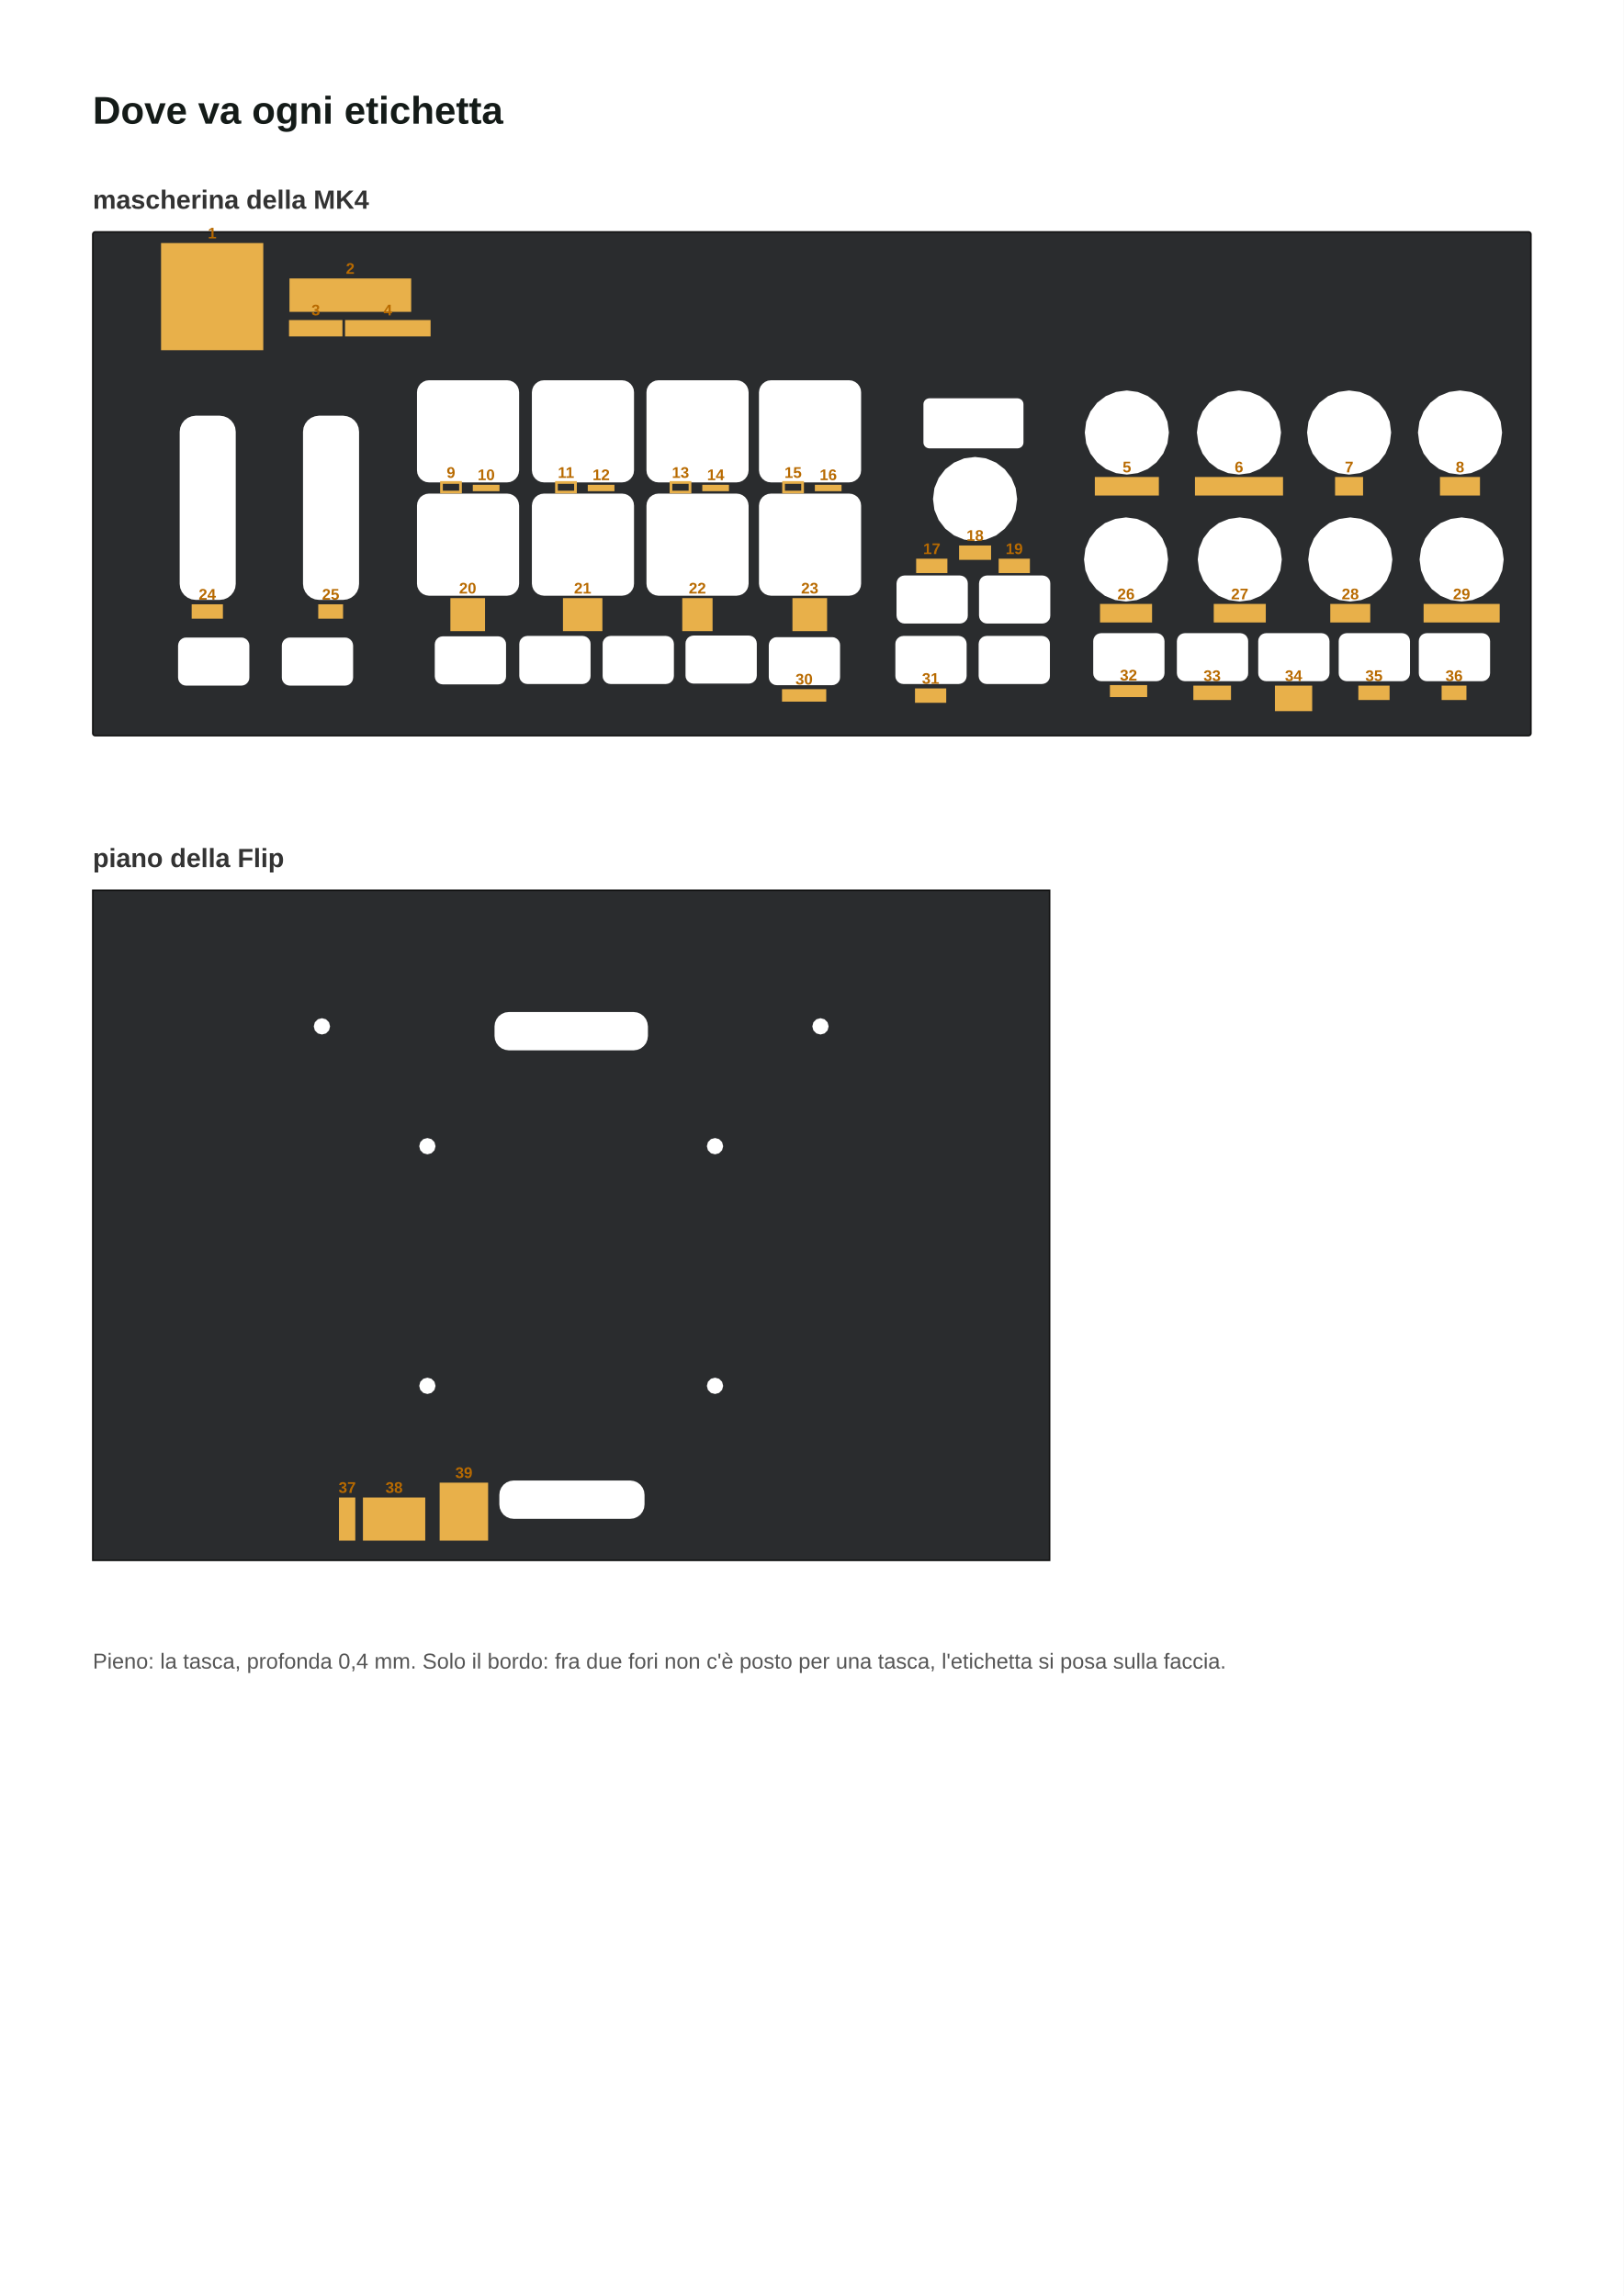
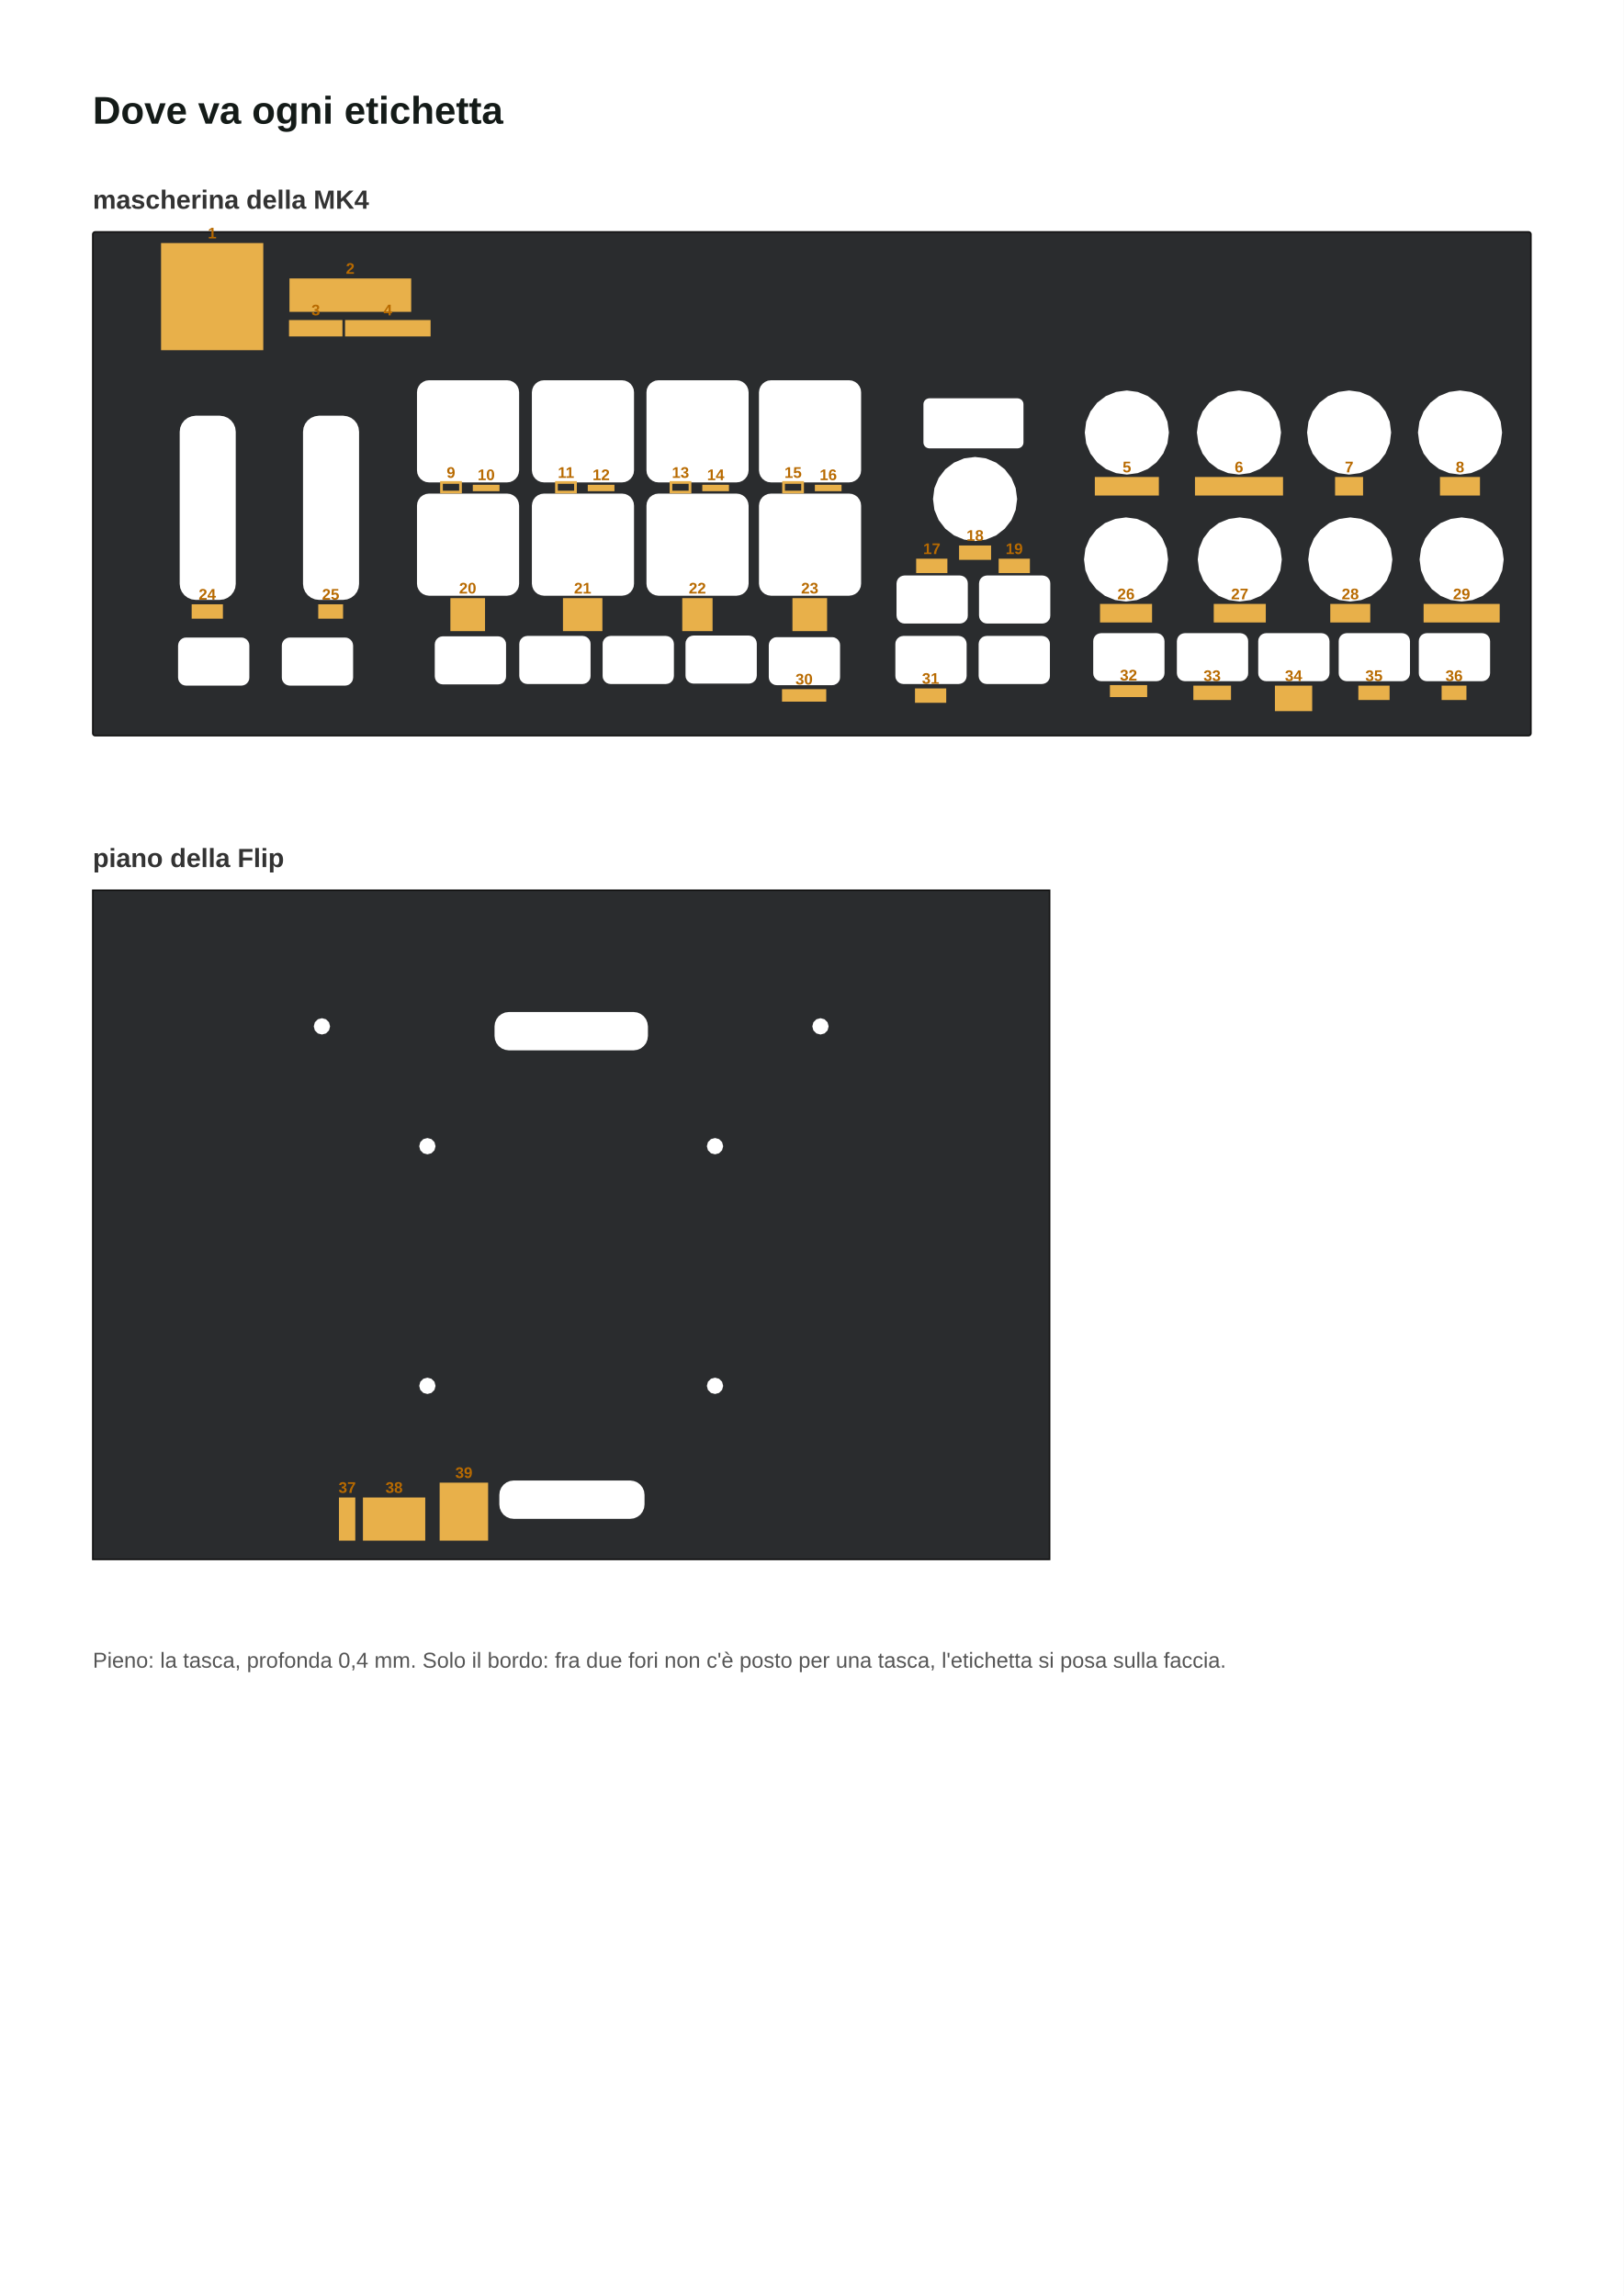
<svg xmlns="http://www.w3.org/2000/svg" width="210.0mm" height="297.0mm" viewBox="0 0 210.0 297.0">
  <rect width="210.0" height="297.0" fill="#FFFFFF" />
  <text x="12.00" y="16.00" font-family="Bahnschrift, 'Segoe UI', Arial, sans-serif" font-size="5.0" font-weight="700" fill="#141B18" text-anchor="start">Dove va ogni etichetta</text>
  <text x="12.00" y="27.00" font-family="Bahnschrift, 'Segoe UI', Arial, sans-serif" font-size="3.4" font-weight="700" fill="#333" text-anchor="start">mascherina della MK4</text>
  <path d="M197.69,30.00 L197.77,30.01 L197.84,30.04 L197.91,30.09 L197.96,30.16 L197.99,30.23 L198.00,30.31 L198.00,94.85 L197.99,94.93 L197.96,95.00 L197.91,95.07 L197.84,95.12 L197.77,95.15 L197.69,95.16 L12.31,95.16 L12.23,95.15 L12.16,95.12 L12.09,95.07 L12.04,95.00 L12.01,94.93 L12.00,94.85 L12.00,30.31 L12.01,30.23 L12.04,30.16 L12.09,30.09 L12.16,30.04 L12.23,30.01 L12.31,30.00 Z" fill="#2A2C2E" stroke="#111" stroke-width="0.2" />
  <path d="M95.26,63.85 L95.66,63.90 L96.04,64.06 L96.36,64.30 L96.61,64.63 L96.76,65.00 L96.82,65.40 L96.82,75.50 L96.76,75.91 L96.61,76.28 L96.36,76.60 L96.04,76.85 L95.66,77.00 L95.26,77.06 L85.16,77.06 L84.76,77.00 L84.39,76.85 L84.06,76.60 L83.82,76.28 L83.66,75.91 L83.61,75.50 L83.61,65.40 L83.66,65.00 L83.82,64.63 L84.06,64.30 L84.39,64.06 L84.76,63.90 L85.16,63.85 Z" fill="#FFFFFF" />
  <path d="M65.58,63.85 L65.99,63.90 L66.36,64.06 L66.68,64.30 L66.93,64.63 L67.08,65.00 L67.14,65.40 L67.14,75.50 L67.08,75.91 L66.93,76.28 L66.68,76.60 L66.36,76.85 L65.99,77.00 L65.58,77.06 L55.48,77.06 L55.08,77.00 L54.71,76.85 L54.38,76.60 L54.14,76.28 L53.98,75.91 L53.93,75.50 L53.93,65.40 L53.98,65.00 L54.14,64.63 L54.38,64.30 L54.71,64.06 L55.08,63.90 L55.48,63.85 Z" fill="#FFFFFF" />
  <path d="M80.45,63.85 L80.85,63.90 L81.23,64.06 L81.55,64.30 L81.79,64.63 L81.95,65.00 L82.00,65.40 L82.00,75.50 L81.95,75.91 L81.79,76.28 L81.55,76.60 L81.23,76.85 L80.85,77.00 L80.45,77.06 L70.35,77.06 L69.95,77.00 L69.57,76.85 L69.25,76.60 L69.00,76.28 L68.85,75.91 L68.79,75.50 L68.79,65.40 L68.85,65.00 L69.00,64.63 L69.25,64.30 L69.57,64.06 L69.95,63.90 L70.35,63.85 Z" fill="#FFFFFF" />
  <path d="M109.82,49.19 L110.22,49.24 L110.59,49.40 L110.92,49.65 L111.16,49.97 L111.32,50.34 L111.37,50.74 L111.37,60.84 L111.32,61.25 L111.16,61.62 L110.92,61.94 L110.59,62.19 L110.22,62.35 L109.82,62.40 L99.72,62.40 L99.31,62.35 L98.94,62.19 L98.62,61.94 L98.37,61.62 L98.22,61.25 L98.16,60.84 L98.16,50.74 L98.22,50.34 L98.37,49.97 L98.62,49.65 L98.94,49.40 L99.31,49.24 L99.72,49.19 Z" fill="#FFFFFF" />
  <path d="M65.58,49.19 L65.99,49.24 L66.36,49.40 L66.68,49.65 L66.93,49.97 L67.08,50.34 L67.14,50.74 L67.14,60.84 L67.08,61.25 L66.93,61.62 L66.68,61.94 L66.36,62.19 L65.99,62.35 L65.58,62.40 L55.48,62.40 L55.08,62.35 L54.71,62.19 L54.38,61.94 L54.14,61.62 L53.98,61.25 L53.93,60.84 L53.93,50.74 L53.98,50.34 L54.14,49.97 L54.38,49.65 L54.71,49.40 L55.08,49.24 L55.48,49.19 Z" fill="#FFFFFF" />
  <path d="M80.45,49.19 L80.85,49.24 L81.23,49.40 L81.55,49.65 L81.79,49.97 L81.95,50.34 L82.00,50.74 L82.00,60.84 L81.95,61.25 L81.79,61.62 L81.55,61.94 L81.23,62.19 L80.85,62.35 L80.45,62.40 L70.35,62.40 L69.95,62.35 L69.57,62.19 L69.25,61.94 L69.00,61.62 L68.85,61.25 L68.79,60.84 L68.79,50.74 L68.85,50.34 L69.00,49.97 L69.25,49.65 L69.57,49.40 L69.95,49.24 L70.35,49.19 Z" fill="#FFFFFF" />
  <path d="M95.26,49.19 L95.66,49.24 L96.04,49.40 L96.36,49.65 L96.61,49.97 L96.76,50.34 L96.82,50.74 L96.82,60.84 L96.76,61.25 L96.61,61.62 L96.36,61.94 L96.04,62.19 L95.66,62.35 L95.26,62.40 L85.16,62.40 L84.76,62.35 L84.39,62.19 L84.06,61.94 L83.82,61.62 L83.66,61.25 L83.61,60.84 L83.61,50.74 L83.66,50.34 L83.82,49.97 L84.06,49.65 L84.39,49.40 L84.76,49.24 L85.16,49.19 Z" fill="#FFFFFF" />
  <path d="M109.82,63.85 L110.22,63.90 L110.59,64.06 L110.92,64.30 L111.16,64.63 L111.32,65.00 L111.37,65.40 L111.37,75.50 L111.32,75.91 L111.16,76.28 L110.92,76.60 L110.59,76.85 L110.22,77.00 L109.82,77.06 L99.72,77.06 L99.31,77.00 L98.94,76.85 L98.62,76.60 L98.37,76.28 L98.22,75.91 L98.16,75.50 L98.16,65.40 L98.22,65.00 L98.37,64.63 L98.62,64.30 L98.94,64.06 L99.31,63.90 L99.72,63.85 Z" fill="#FFFFFF" />
  <path d="M28.42,53.77 L28.96,53.85 L29.46,54.05 L29.88,54.38 L30.21,54.81 L30.42,55.31 L30.49,55.85 L30.49,75.53 L30.42,76.07 L30.21,76.56 L29.88,76.99 L29.46,77.32 L28.96,77.53 L28.42,77.60 L25.31,77.60 L24.78,77.53 L24.28,77.32 L23.85,76.99 L23.52,76.56 L23.31,76.07 L23.24,75.53 L23.24,55.85 L23.31,55.31 L23.52,54.81 L23.85,54.38 L24.28,54.05 L24.78,53.85 L25.31,53.77 Z" fill="#FFFFFF" />
  <path d="M44.37,53.77 L44.91,53.85 L45.41,54.05 L45.84,54.38 L46.17,54.81 L46.37,55.31 L46.44,55.85 L46.44,75.53 L46.37,76.07 L46.17,76.56 L45.84,76.99 L45.41,77.32 L44.91,77.53 L44.37,77.60 L41.26,77.60 L40.73,77.53 L40.23,77.32 L39.80,76.99 L39.47,76.56 L39.26,76.07 L39.19,75.53 L39.19,55.85 L39.26,55.31 L39.47,54.81 L39.80,54.38 L40.23,54.05 L40.73,53.85 L41.26,53.77 Z" fill="#FFFFFF" />
  <path d="M179.92,55.95 L179.74,57.36 L179.19,58.67 L178.33,59.80 L177.20,60.66 L175.89,61.20 L174.48,61.39 L173.08,61.20 L171.77,60.66 L170.64,59.80 L169.77,58.67 L169.23,57.36 L169.05,55.95 L169.23,54.54 L169.77,53.23 L170.64,52.10 L171.77,51.24 L173.08,50.70 L174.48,50.51 L175.89,50.70 L177.20,51.24 L178.33,52.10 L179.19,53.23 L179.74,54.54 Z" fill="#FFFFFF" />
  <path d="M194.48,72.37 L194.29,73.78 L193.75,75.09 L192.88,76.21 L191.76,77.08 L190.45,77.62 L189.04,77.81 L187.63,77.62 L186.32,77.08 L185.19,76.21 L184.33,75.09 L183.79,73.78 L183.60,72.37 L183.79,70.96 L184.33,69.65 L185.19,68.52 L186.32,67.66 L187.63,67.12 L189.04,66.93 L190.45,67.12 L191.76,67.66 L192.88,68.52 L193.75,69.65 L194.29,70.96 Z" fill="#FFFFFF" />
  <path d="M151.18,55.95 L150.99,57.36 L150.45,58.67 L149.58,59.80 L148.46,60.66 L147.15,61.20 L145.74,61.39 L144.33,61.20 L143.02,60.66 L141.89,59.80 L141.03,58.67 L140.48,57.36 L140.30,55.95 L140.48,54.54 L141.03,53.23 L141.89,52.10 L143.02,51.24 L144.33,50.70 L145.74,50.51 L147.15,50.70 L148.46,51.24 L149.58,52.10 L150.45,53.23 L150.99,54.54 Z" fill="#FFFFFF" />
  <path d="M131.55,64.55 L131.36,65.96 L130.82,67.27 L129.95,68.39 L128.83,69.26 L127.51,69.80 L126.11,69.99 L124.70,69.80 L123.39,69.26 L122.26,68.39 L121.40,67.27 L120.85,65.96 L120.67,64.55 L120.85,63.14 L121.40,61.83 L122.26,60.70 L123.39,59.84 L124.70,59.29 L126.11,59.11 L127.51,59.29 L128.83,59.84 L129.95,60.70 L130.82,61.83 L131.36,63.14 Z" fill="#FFFFFF" />
  <path d="M165.68,55.95 L165.49,57.36 L164.95,58.67 L164.09,59.80 L162.96,60.66 L161.65,61.20 L160.24,61.39 L158.83,61.20 L157.52,60.66 L156.39,59.80 L155.53,58.67 L154.99,57.36 L154.80,55.95 L154.99,54.54 L155.53,53.23 L156.39,52.10 L157.52,51.24 L158.83,50.70 L160.24,50.51 L161.65,50.70 L162.96,51.24 L164.09,52.10 L164.95,53.23 L165.49,54.54 Z" fill="#FFFFFF" />
  <path d="M165.78,72.37 L165.60,73.78 L165.05,75.09 L164.19,76.21 L163.06,77.08 L161.75,77.62 L160.34,77.81 L158.94,77.62 L157.62,77.08 L156.50,76.21 L155.63,75.09 L155.09,73.78 L154.91,72.37 L155.09,70.96 L155.63,69.65 L156.50,68.52 L157.62,67.66 L158.94,67.12 L160.34,66.93 L161.75,67.12 L163.06,67.66 L164.19,68.52 L165.05,69.65 L165.60,70.96 Z" fill="#FFFFFF" />
  <path d="M180.08,72.37 L179.89,73.78 L179.35,75.09 L178.49,76.21 L177.36,77.08 L176.05,77.62 L174.64,77.81 L173.23,77.62 L171.92,77.08 L170.79,76.21 L169.93,75.09 L169.39,73.78 L169.20,72.37 L169.39,70.96 L169.93,69.65 L170.79,68.52 L171.92,67.66 L173.23,67.12 L174.64,66.93 L176.05,67.12 L177.36,67.66 L178.49,68.52 L179.35,69.65 L179.89,70.96 Z" fill="#FFFFFF" />
  <path d="M194.27,55.95 L194.09,57.36 L193.54,58.67 L192.68,59.80 L191.55,60.66 L190.24,61.20 L188.83,61.39 L187.42,61.20 L186.11,60.66 L184.99,59.80 L184.12,58.67 L183.58,57.36 L183.39,55.95 L183.58,54.54 L184.12,53.23 L184.99,52.10 L186.11,51.24 L187.42,50.70 L188.83,50.51 L190.24,50.70 L191.55,51.24 L192.68,52.10 L193.54,53.23 L194.09,54.54 Z" fill="#FFFFFF" />
  <path d="M151.07,72.37 L150.89,73.78 L150.34,75.09 L149.48,76.21 L148.35,77.08 L147.04,77.62 L145.63,77.81 L144.23,77.62 L142.91,77.08 L141.79,76.21 L140.92,75.09 L140.38,73.78 L140.20,72.37 L140.38,70.96 L140.92,69.65 L141.79,68.52 L142.91,67.66 L144.23,67.12 L145.63,66.93 L147.04,67.12 L148.35,67.66 L149.48,68.52 L150.34,69.65 L150.89,70.96 Z" fill="#FFFFFF" />
  <path d="M131.60,51.52 L131.80,51.55 L131.99,51.63 L132.15,51.75 L132.27,51.91 L132.35,52.10 L132.37,52.30 L132.37,57.22 L132.35,57.42 L132.27,57.61 L132.15,57.77 L131.99,57.89 L131.80,57.97 L131.60,58.00 L120.20,58.00 L120.00,57.97 L119.81,57.89 L119.65,57.77 L119.53,57.61 L119.45,57.42 L119.43,57.22 L119.43,52.30 L119.45,52.10 L119.53,51.91 L119.65,51.75 L119.81,51.63 L120.00,51.55 L120.20,51.52 Z" fill="#FFFFFF" />
  <path d="M134.76,82.26 L135.02,82.30 L135.27,82.40 L135.49,82.57 L135.65,82.78 L135.76,83.03 L135.79,83.30 L135.79,87.44 L135.76,87.71 L135.65,87.96 L135.49,88.17 L135.27,88.34 L135.02,88.44 L134.76,88.48 L127.61,88.48 L127.34,88.44 L127.09,88.34 L126.88,88.17 L126.71,87.96 L126.61,87.71 L126.57,87.44 L126.57,83.30 L126.61,83.03 L126.71,82.78 L126.88,82.57 L127.09,82.40 L127.34,82.30 L127.61,82.26 Z" fill="#FFFFFF" />
  <path d="M170.91,81.90 L171.18,81.94 L171.43,82.04 L171.64,82.20 L171.81,82.42 L171.91,82.67 L171.95,82.94 L171.95,87.08 L171.91,87.35 L171.81,87.60 L171.64,87.81 L171.43,87.98 L171.18,88.08 L170.91,88.12 L163.76,88.12 L163.49,88.08 L163.24,87.98 L163.03,87.81 L162.87,87.60 L162.76,87.35 L162.73,87.08 L162.73,82.94 L162.76,82.67 L162.87,82.42 L163.03,82.20 L163.24,82.04 L163.49,81.94 L163.76,81.90 Z" fill="#FFFFFF" />
  <path d="M96.84,82.21 L97.11,82.25 L97.36,82.35 L97.57,82.51 L97.74,82.73 L97.84,82.98 L97.88,83.25 L97.88,87.39 L97.84,87.66 L97.74,87.91 L97.57,88.12 L97.36,88.29 L97.11,88.39 L96.84,88.43 L89.69,88.43 L89.43,88.39 L89.18,88.29 L88.96,88.12 L88.80,87.91 L88.69,87.66 L88.66,87.39 L88.66,83.25 L88.69,82.98 L88.80,82.73 L88.96,82.51 L89.18,82.35 L89.43,82.25 L89.69,82.21 Z" fill="#FFFFFF" />
  <path d="M86.12,82.26 L86.39,82.30 L86.64,82.40 L86.85,82.57 L87.02,82.78 L87.12,83.03 L87.16,83.30 L87.16,87.44 L87.12,87.71 L87.02,87.96 L86.85,88.17 L86.64,88.34 L86.39,88.44 L86.12,88.48 L78.97,88.48 L78.70,88.44 L78.45,88.34 L78.24,88.17 L78.08,87.96 L77.97,87.71 L77.94,87.44 L77.94,83.30 L77.97,83.03 L78.08,82.78 L78.24,82.57 L78.45,82.40 L78.70,82.30 L78.97,82.26 Z" fill="#FFFFFF" />
  <path d="M75.35,82.26 L75.61,82.30 L75.86,82.40 L76.08,82.57 L76.24,82.78 L76.35,83.03 L76.38,83.30 L76.38,87.44 L76.35,87.71 L76.24,87.96 L76.08,88.17 L75.86,88.34 L75.61,88.44 L75.35,88.48 L68.20,88.48 L67.93,88.44 L67.68,88.34 L67.47,88.17 L67.30,87.96 L67.20,87.71 L67.16,87.44 L67.16,83.30 L67.20,83.03 L67.30,82.78 L67.47,82.57 L67.68,82.40 L67.93,82.30 L68.20,82.26 Z" fill="#FFFFFF" />
  <path d="M123.98,82.26 L124.25,82.30 L124.50,82.40 L124.72,82.57 L124.88,82.78 L124.98,83.03 L125.02,83.30 L125.02,87.44 L124.98,87.71 L124.88,87.96 L124.72,88.17 L124.50,88.34 L124.25,88.44 L123.98,88.48 L116.84,88.48 L116.57,88.44 L116.32,88.34 L116.10,88.17 L115.94,87.96 L115.83,87.71 L115.80,87.44 L115.80,83.30 L115.83,83.03 L115.94,82.78 L116.10,82.57 L116.32,82.40 L116.57,82.30 L116.84,82.26 Z" fill="#FFFFFF" />
  <path d="M149.57,81.90 L149.84,81.94 L150.09,82.04 L150.30,82.20 L150.47,82.42 L150.57,82.67 L150.61,82.94 L150.61,87.08 L150.57,87.35 L150.47,87.60 L150.30,87.81 L150.09,87.98 L149.84,88.08 L149.57,88.12 L142.42,88.12 L142.15,88.08 L141.90,87.98 L141.69,87.81 L141.53,87.60 L141.42,87.35 L141.39,87.08 L141.39,82.94 L141.42,82.67 L141.53,82.42 L141.69,82.20 L141.90,82.04 L142.15,81.94 L142.42,81.90 Z" fill="#FFFFFF" />
  <path d="M44.63,82.47 L44.90,82.50 L45.15,82.61 L45.36,82.77 L45.53,82.99 L45.63,83.24 L45.67,83.51 L45.67,87.65 L45.63,87.92 L45.53,88.17 L45.36,88.38 L45.15,88.55 L44.90,88.65 L44.63,88.69 L37.48,88.69 L37.22,88.65 L36.97,88.55 L36.75,88.38 L36.59,88.17 L36.48,87.92 L36.45,87.65 L36.45,83.51 L36.48,83.24 L36.59,82.99 L36.75,82.77 L36.97,82.61 L37.22,82.50 L37.48,82.47 Z" fill="#FFFFFF" />
  <path d="M107.62,82.42 L107.88,82.45 L108.13,82.56 L108.35,82.72 L108.51,82.94 L108.62,83.19 L108.65,83.45 L108.65,87.60 L108.62,87.87 L108.51,88.12 L108.35,88.33 L108.13,88.49 L107.88,88.60 L107.62,88.63 L100.47,88.63 L100.20,88.60 L99.95,88.49 L99.74,88.33 L99.57,88.12 L99.47,87.87 L99.43,87.60 L99.43,83.45 L99.47,83.19 L99.57,82.94 L99.74,82.72 L99.95,82.56 L100.20,82.45 L100.47,82.42 Z" fill="#FFFFFF" />
  <path d="M160.40,81.90 L160.66,81.94 L160.91,82.04 L161.13,82.20 L161.29,82.42 L161.40,82.67 L161.43,82.94 L161.43,87.08 L161.40,87.35 L161.29,87.60 L161.13,87.81 L160.91,87.98 L160.66,88.08 L160.40,88.12 L153.25,88.12 L152.98,88.08 L152.73,87.98 L152.52,87.81 L152.35,87.60 L152.25,87.35 L152.21,87.08 L152.21,82.94 L152.25,82.67 L152.35,82.42 L152.52,82.20 L152.73,82.04 L152.98,81.94 L153.25,81.90 Z" fill="#FFFFFF" />
  <path d="M31.22,82.47 L31.48,82.50 L31.73,82.61 L31.95,82.77 L32.11,82.99 L32.22,83.24 L32.25,83.51 L32.25,87.65 L32.22,87.92 L32.11,88.17 L31.95,88.38 L31.73,88.55 L31.48,88.65 L31.22,88.69 L24.07,88.69 L23.80,88.65 L23.55,88.55 L23.34,88.38 L23.17,88.17 L23.07,87.92 L23.03,87.65 L23.03,83.51 L23.07,83.24 L23.17,82.99 L23.34,82.77 L23.55,82.61 L23.80,82.50 L24.07,82.47 Z" fill="#FFFFFF" />
  <path d="M124.14,74.44 L124.41,74.48 L124.66,74.58 L124.87,74.74 L125.04,74.96 L125.14,75.21 L125.17,75.48 L125.17,79.62 L125.14,79.89 L125.04,80.14 L124.87,80.35 L124.66,80.52 L124.41,80.62 L124.14,80.66 L116.99,80.66 L116.72,80.62 L116.47,80.52 L116.26,80.35 L116.09,80.14 L115.99,79.89 L115.95,79.62 L115.95,75.48 L115.99,75.21 L116.09,74.96 L116.26,74.74 L116.47,74.58 L116.72,74.48 L116.99,74.44 Z" fill="#FFFFFF" />
  <path d="M134.81,74.44 L135.08,74.48 L135.33,74.58 L135.54,74.74 L135.71,74.96 L135.81,75.21 L135.84,75.48 L135.84,79.62 L135.81,79.89 L135.71,80.14 L135.54,80.35 L135.33,80.52 L135.08,80.62 L134.81,80.66 L127.66,80.66 L127.39,80.62 L127.14,80.52 L126.93,80.35 L126.76,80.14 L126.66,79.89 L126.62,79.62 L126.62,75.48 L126.66,75.21 L126.76,74.96 L126.93,74.74 L127.14,74.58 L127.39,74.48 L127.66,74.44 Z" fill="#FFFFFF" />
  <path d="M64.42,82.31 L64.69,82.35 L64.94,82.45 L65.15,82.62 L65.31,82.83 L65.42,83.08 L65.45,83.35 L65.45,87.49 L65.42,87.76 L65.31,88.01 L65.15,88.23 L64.94,88.39 L64.69,88.49 L64.42,88.53 L57.27,88.53 L57.00,88.49 L56.75,88.39 L56.54,88.23 L56.37,88.01 L56.27,87.76 L56.23,87.49 L56.23,83.35 L56.27,83.08 L56.37,82.83 L56.54,82.62 L56.75,82.45 L57.00,82.35 L57.27,82.31 Z" fill="#FFFFFF" />
  <path d="M181.32,81.90 L181.59,81.94 L181.84,82.04 L182.05,82.20 L182.22,82.42 L182.32,82.67 L182.36,82.94 L182.36,87.08 L182.32,87.35 L182.22,87.60 L182.05,87.81 L181.84,87.98 L181.59,88.08 L181.32,88.12 L174.17,88.12 L173.91,88.08 L173.66,87.98 L173.44,87.81 L173.28,87.60 L173.17,87.35 L173.14,87.08 L173.14,82.94 L173.17,82.67 L173.28,82.42 L173.44,82.20 L173.66,82.04 L173.91,81.94 L174.17,81.90 Z" fill="#FFFFFF" />
  <path d="M191.68,81.90 L191.95,81.94 L192.20,82.04 L192.41,82.20 L192.58,82.42 L192.68,82.67 L192.72,82.94 L192.72,87.08 L192.68,87.35 L192.58,87.60 L192.41,87.81 L192.20,87.98 L191.95,88.08 L191.68,88.12 L184.53,88.12 L184.26,88.08 L184.02,87.98 L183.80,87.81 L183.64,87.60 L183.53,87.35 L183.50,87.08 L183.50,82.94 L183.53,82.67 L183.64,82.42 L183.80,82.20 L184.02,82.04 L184.26,81.94 L184.53,81.90 Z" fill="#FFFFFF" />
  <rect x="20.83" y="31.44" width="13.22" height="13.86" fill="#E8B04A" />
  <text x="27.44" y="30.84" font-family="Bahnschrift, 'Segoe UI', Arial, sans-serif" font-size="2.0" font-weight="700" fill="#B86A00" text-anchor="middle">1</text>
  <rect x="37.44" y="36.02" width="15.74" height="4.32" fill="#E8B04A" />
  <text x="45.30" y="35.42" font-family="Bahnschrift, 'Segoe UI', Arial, sans-serif" font-size="2.0" font-weight="700" fill="#B86A00" text-anchor="middle">2</text>
  <rect x="37.38" y="41.40" width="6.91" height="2.12" fill="#E8B04A" />
  <text x="40.84" y="40.80" font-family="Bahnschrift, 'Segoe UI', Arial, sans-serif" font-size="2.0" font-weight="700" fill="#B86A00" text-anchor="middle">3</text>
  <rect x="44.63" y="41.40" width="11.06" height="2.12" fill="#E8B04A" />
  <text x="50.16" y="40.80" font-family="Bahnschrift, 'Segoe UI', Arial, sans-serif" font-size="2.0" font-weight="700" fill="#B86A00" text-anchor="middle">4</text>
  <rect x="141.60" y="61.70" width="8.28" height="2.40" fill="#E8B04A" />
  <text x="145.74" y="61.10" font-family="Bahnschrift, 'Segoe UI', Arial, sans-serif" font-size="2.0" font-weight="700" fill="#B86A00" text-anchor="middle">5</text>
  <rect x="154.55" y="61.70" width="11.39" height="2.40" fill="#E8B04A" />
  <text x="160.24" y="61.10" font-family="Bahnschrift, 'Segoe UI', Arial, sans-serif" font-size="2.0" font-weight="700" fill="#B86A00" text-anchor="middle">6</text>
  <rect x="172.67" y="61.70" width="3.62" height="2.40" fill="#E8B04A" />
  <text x="174.48" y="61.10" font-family="Bahnschrift, 'Segoe UI', Arial, sans-serif" font-size="2.0" font-weight="700" fill="#B86A00" text-anchor="middle">7</text>
  <rect x="186.24" y="61.70" width="5.17" height="2.40" fill="#E8B04A" />
  <text x="188.83" y="61.10" font-family="Bahnschrift, 'Segoe UI', Arial, sans-serif" font-size="2.0" font-weight="700" fill="#B86A00" text-anchor="middle">8</text>
  <rect x="57.10" y="62.41" width="2.46" height="1.24" fill="none" stroke="#E8B04A" stroke-width="0.35" />
  <text x="58.33" y="61.81" font-family="Bahnschrift, 'Segoe UI', Arial, sans-serif" font-size="2.0" font-weight="700" fill="#B86A00" text-anchor="middle">9</text>
  <rect x="61.15" y="62.71" width="3.45" height="0.83" fill="#E8B04A" />
  <text x="62.88" y="62.11" font-family="Bahnschrift, 'Segoe UI', Arial, sans-serif" font-size="2.0" font-weight="700" fill="#B86A00" text-anchor="middle">10</text>
  <rect x="71.97" y="62.41" width="2.46" height="1.24" fill="none" stroke="#E8B04A" stroke-width="0.35" />
  <text x="73.20" y="61.81" font-family="Bahnschrift, 'Segoe UI', Arial, sans-serif" font-size="2.0" font-weight="700" fill="#B86A00" text-anchor="middle">11</text>
  <rect x="76.02" y="62.71" width="3.45" height="0.83" fill="#E8B04A" />
  <text x="77.75" y="62.11" font-family="Bahnschrift, 'Segoe UI', Arial, sans-serif" font-size="2.0" font-weight="700" fill="#B86A00" text-anchor="middle">12</text>
  <rect x="86.78" y="62.41" width="2.46" height="1.24" fill="none" stroke="#E8B04A" stroke-width="0.35" />
  <text x="88.01" y="61.81" font-family="Bahnschrift, 'Segoe UI', Arial, sans-serif" font-size="2.0" font-weight="700" fill="#B86A00" text-anchor="middle">13</text>
  <rect x="90.83" y="62.71" width="3.45" height="0.83" fill="#E8B04A" />
  <text x="92.56" y="62.11" font-family="Bahnschrift, 'Segoe UI', Arial, sans-serif" font-size="2.0" font-weight="700" fill="#B86A00" text-anchor="middle">14</text>
  <rect x="101.34" y="62.41" width="2.46" height="1.24" fill="none" stroke="#E8B04A" stroke-width="0.35" />
  <text x="102.57" y="61.81" font-family="Bahnschrift, 'Segoe UI', Arial, sans-serif" font-size="2.0" font-weight="700" fill="#B86A00" text-anchor="middle">15</text>
  <rect x="105.39" y="62.71" width="3.45" height="0.83" fill="#E8B04A" />
  <text x="107.12" y="62.11" font-family="Bahnschrift, 'Segoe UI', Arial, sans-serif" font-size="2.0" font-weight="700" fill="#B86A00" text-anchor="middle">16</text>
  <rect x="118.49" y="72.27" width="4.04" height="1.86" fill="#E8B04A" />
  <text x="120.51" y="71.67" font-family="Bahnschrift, 'Segoe UI', Arial, sans-serif" font-size="2.0" font-weight="700" fill="#B86A00" text-anchor="middle">17</text>
  <rect x="124.04" y="70.56" width="4.14" height="1.86" fill="#E8B04A" />
  <text x="126.11" y="69.96" font-family="Bahnschrift, 'Segoe UI', Arial, sans-serif" font-size="2.0" font-weight="700" fill="#B86A00" text-anchor="middle">18</text>
  <rect x="129.16" y="72.27" width="4.04" height="1.86" fill="#E8B04A" />
  <text x="131.18" y="71.67" font-family="Bahnschrift, 'Segoe UI', Arial, sans-serif" font-size="2.0" font-weight="700" fill="#B86A00" text-anchor="middle">19</text>
  <rect x="58.25" y="77.37" width="4.48" height="4.27" fill="#E8B04A" />
  <text x="60.49" y="76.77" font-family="Bahnschrift, 'Segoe UI', Arial, sans-serif" font-size="2.0" font-weight="700" fill="#B86A00" text-anchor="middle">20</text>
  <rect x="72.81" y="77.37" width="5.10" height="4.27" fill="#E8B04A" />
  <text x="75.36" y="76.77" font-family="Bahnschrift, 'Segoe UI', Arial, sans-serif" font-size="2.0" font-weight="700" fill="#B86A00" text-anchor="middle">21</text>
  <rect x="88.24" y="77.37" width="3.92" height="4.27" fill="#E8B04A" />
  <text x="90.20" y="76.77" font-family="Bahnschrift, 'Segoe UI', Arial, sans-serif" font-size="2.0" font-weight="700" fill="#B86A00" text-anchor="middle">22</text>
  <rect x="102.49" y="77.37" width="4.48" height="4.27" fill="#E8B04A" />
  <text x="104.73" y="76.77" font-family="Bahnschrift, 'Segoe UI', Arial, sans-serif" font-size="2.0" font-weight="700" fill="#B86A00" text-anchor="middle">23</text>
  <rect x="24.79" y="78.17" width="4.04" height="1.86" fill="#E8B04A" />
  <text x="26.81" y="77.57" font-family="Bahnschrift, 'Segoe UI', Arial, sans-serif" font-size="2.0" font-weight="700" fill="#B86A00" text-anchor="middle">24</text>
  <rect x="41.16" y="78.17" width="3.21" height="1.86" fill="#E8B04A" />
  <text x="42.77" y="77.57" font-family="Bahnschrift, 'Segoe UI', Arial, sans-serif" font-size="2.0" font-weight="700" fill="#B86A00" text-anchor="middle">25</text>
  <rect x="142.27" y="78.12" width="6.73" height="2.40" fill="#E8B04A" />
  <text x="145.63" y="77.52" font-family="Bahnschrift, 'Segoe UI', Arial, sans-serif" font-size="2.0" font-weight="700" fill="#B86A00" text-anchor="middle">26</text>
  <rect x="156.98" y="78.12" width="6.73" height="2.40" fill="#E8B04A" />
  <text x="160.34" y="77.52" font-family="Bahnschrift, 'Segoe UI', Arial, sans-serif" font-size="2.0" font-weight="700" fill="#B86A00" text-anchor="middle">27</text>
  <rect x="172.05" y="78.12" width="5.17" height="2.40" fill="#E8B04A" />
  <text x="174.64" y="77.52" font-family="Bahnschrift, 'Segoe UI', Arial, sans-serif" font-size="2.0" font-weight="700" fill="#B86A00" text-anchor="middle">28</text>
  <rect x="184.12" y="78.12" width="9.84" height="2.40" fill="#E8B04A" />
  <text x="189.04" y="77.52" font-family="Bahnschrift, 'Segoe UI', Arial, sans-serif" font-size="2.0" font-weight="700" fill="#B86A00" text-anchor="middle">29</text>
  <rect x="101.14" y="89.15" width="5.72" height="1.61" fill="#E8B04A" />
  <text x="104.00" y="88.55" font-family="Bahnschrift, 'Segoe UI', Arial, sans-serif" font-size="2.0" font-weight="700" fill="#B86A00" text-anchor="middle">30</text>
  <rect x="118.34" y="89.05" width="4.04" height="1.86" fill="#E8B04A" />
  <text x="120.36" y="88.45" font-family="Bahnschrift, 'Segoe UI', Arial, sans-serif" font-size="2.0" font-weight="700" fill="#B86A00" text-anchor="middle">31</text>
  <rect x="143.55" y="88.62" width="4.82" height="1.55" fill="#E8B04A" />
  <text x="145.96" y="88.02" font-family="Bahnschrift, 'Segoe UI', Arial, sans-serif" font-size="2.0" font-weight="700" fill="#B86A00" text-anchor="middle">32</text>
  <rect x="154.34" y="88.69" width="4.87" height="1.86" fill="#E8B04A" />
  <text x="156.77" y="88.09" font-family="Bahnschrift, 'Segoe UI', Arial, sans-serif" font-size="2.0" font-weight="700" fill="#B86A00" text-anchor="middle">33</text>
  <rect x="164.89" y="88.69" width="4.82" height="3.30" fill="#E8B04A" />
  <text x="167.30" y="88.09" font-family="Bahnschrift, 'Segoe UI', Arial, sans-serif" font-size="2.0" font-weight="700" fill="#B86A00" text-anchor="middle">34</text>
  <rect x="175.68" y="88.69" width="4.04" height="1.86" fill="#E8B04A" />
  <text x="177.70" y="88.09" font-family="Bahnschrift, 'Segoe UI', Arial, sans-serif" font-size="2.0" font-weight="700" fill="#B86A00" text-anchor="middle">35</text>
  <rect x="186.45" y="88.69" width="3.21" height="1.86" fill="#E8B04A" />
  <text x="188.06" y="88.09" font-family="Bahnschrift, 'Segoe UI', Arial, sans-serif" font-size="2.0" font-weight="700" fill="#B86A00" text-anchor="middle">36</text>
  <text x="12.00" y="112.16" font-family="Bahnschrift, 'Segoe UI', Arial, sans-serif" font-size="3.4" font-weight="700" fill="#333" text-anchor="start">piano della Flip</text>
-   <path d="M12.00,115.16 L135.75,115.16 L135.75,201.84 L12.00,201.84 Z" fill="#2A2C2E" stroke="#111" stroke-width="0.2" />
+   <path d="M12.00,115.16 L135.75,115.16 L135.75,201.72 L12.00,201.72 Z" fill="#2A2C2E" stroke="#111" stroke-width="0.2" />
  <path d="M81.94,130.91 L82.42,130.97 L82.87,131.16 L83.25,131.45 L83.55,131.84 L83.73,132.29 L83.80,132.77 L83.80,134.01 L83.73,134.49 L83.55,134.94 L83.25,135.32 L82.87,135.62 L82.42,135.80 L81.94,135.87 L65.82,135.87 L65.33,135.80 L64.89,135.62 L64.50,135.32 L64.21,134.94 L64.02,134.49 L63.96,134.01 L63.96,132.77 L64.02,132.29 L64.21,131.84 L64.50,131.45 L64.89,131.16 L65.33,130.97 L65.82,130.91 Z" fill="#FFFFFF" />
  <path d="M81.50,191.51 L81.98,191.58 L82.43,191.76 L82.82,192.06 L83.11,192.44 L83.30,192.89 L83.36,193.37 L83.36,194.61 L83.30,195.09 L83.11,195.54 L82.82,195.93 L82.43,196.22 L81.98,196.41 L81.50,196.47 L66.44,196.47 L65.95,196.41 L65.51,196.22 L65.12,195.93 L64.83,195.54 L64.64,195.09 L64.58,194.61 L64.58,193.37 L64.64,192.89 L64.83,192.44 L65.12,192.06 L65.51,191.76 L65.95,191.58 L66.44,191.51 Z" fill="#FFFFFF" />
  <path d="M56.33,179.27 L56.19,179.79 L55.80,180.18 L55.28,180.32 L54.75,180.18 L54.36,179.79 L54.22,179.27 L54.36,178.74 L54.75,178.35 L55.28,178.21 L55.80,178.35 L56.19,178.74 Z" fill="#FFFFFF" />
  <path d="M107.17,132.77 L107.03,133.29 L106.64,133.68 L106.12,133.82 L105.59,133.68 L105.20,133.29 L105.06,132.77 L105.20,132.24 L105.59,131.85 L106.12,131.71 L106.64,131.85 L107.03,132.24 Z" fill="#FFFFFF" />
  <path d="M56.33,148.27 L56.19,148.79 L55.80,149.18 L55.28,149.32 L54.75,149.18 L54.36,148.79 L54.22,148.27 L54.36,147.74 L54.75,147.35 L55.28,147.21 L55.80,147.35 L56.19,147.74 Z" fill="#FFFFFF" />
  <path d="M93.53,148.27 L93.39,148.79 L93.00,149.18 L92.48,149.32 L91.95,149.18 L91.56,148.79 L91.42,148.27 L91.56,147.74 L91.95,147.35 L92.48,147.21 L93.00,147.35 L93.39,147.74 Z" fill="#FFFFFF" />
  <path d="M42.69,132.77 L42.55,133.29 L42.16,133.68 L41.64,133.82 L41.11,133.68 L40.72,133.29 L40.58,132.77 L40.72,132.24 L41.11,131.85 L41.64,131.71 L42.16,131.85 L42.55,132.24 Z" fill="#FFFFFF" />
  <path d="M93.53,179.27 L93.39,179.79 L93.00,180.18 L92.48,180.32 L91.95,180.18 L91.56,179.79 L91.42,179.27 L91.56,178.74 L91.95,178.35 L92.48,178.21 L93.00,178.35 L93.39,178.74 Z" fill="#FFFFFF" />
  <rect x="43.84" y="193.71" width="2.11" height="5.58" fill="#E8B04A" />
  <text x="44.90" y="193.11" font-family="Bahnschrift, 'Segoe UI', Arial, sans-serif" font-size="2.0" font-weight="700" fill="#B86A00" text-anchor="middle">37</text>
  <rect x="46.94" y="193.71" width="8.06" height="5.58" fill="#E8B04A" />
  <text x="50.97" y="193.11" font-family="Bahnschrift, 'Segoe UI', Arial, sans-serif" font-size="2.0" font-weight="700" fill="#B86A00" text-anchor="middle">38</text>
  <rect x="56.86" y="191.79" width="6.27" height="7.50" fill="#E8B04A" />
  <text x="60.00" y="191.19" font-family="Bahnschrift, 'Segoe UI', Arial, sans-serif" font-size="2.0" font-weight="700" fill="#B86A00" text-anchor="middle">39</text>
-   <text x="12.00" y="215.84" font-family="Bahnschrift, 'Segoe UI', Arial, sans-serif" font-size="2.8" font-weight="400" fill="#555" text-anchor="start">Pieno: la tasca, profonda 0,4 mm. Solo il bordo: fra due fori non c'è posto per una tasca, l'etichetta si posa sulla faccia.</text>
+   <text x="12.00" y="215.72" font-family="Bahnschrift, 'Segoe UI', Arial, sans-serif" font-size="2.8" font-weight="400" fill="#555" text-anchor="start">Pieno: la tasca, profonda 0,4 mm. Solo il bordo: fra due fori non c'è posto per una tasca, l'etichetta si posa sulla faccia.</text>
</svg>
